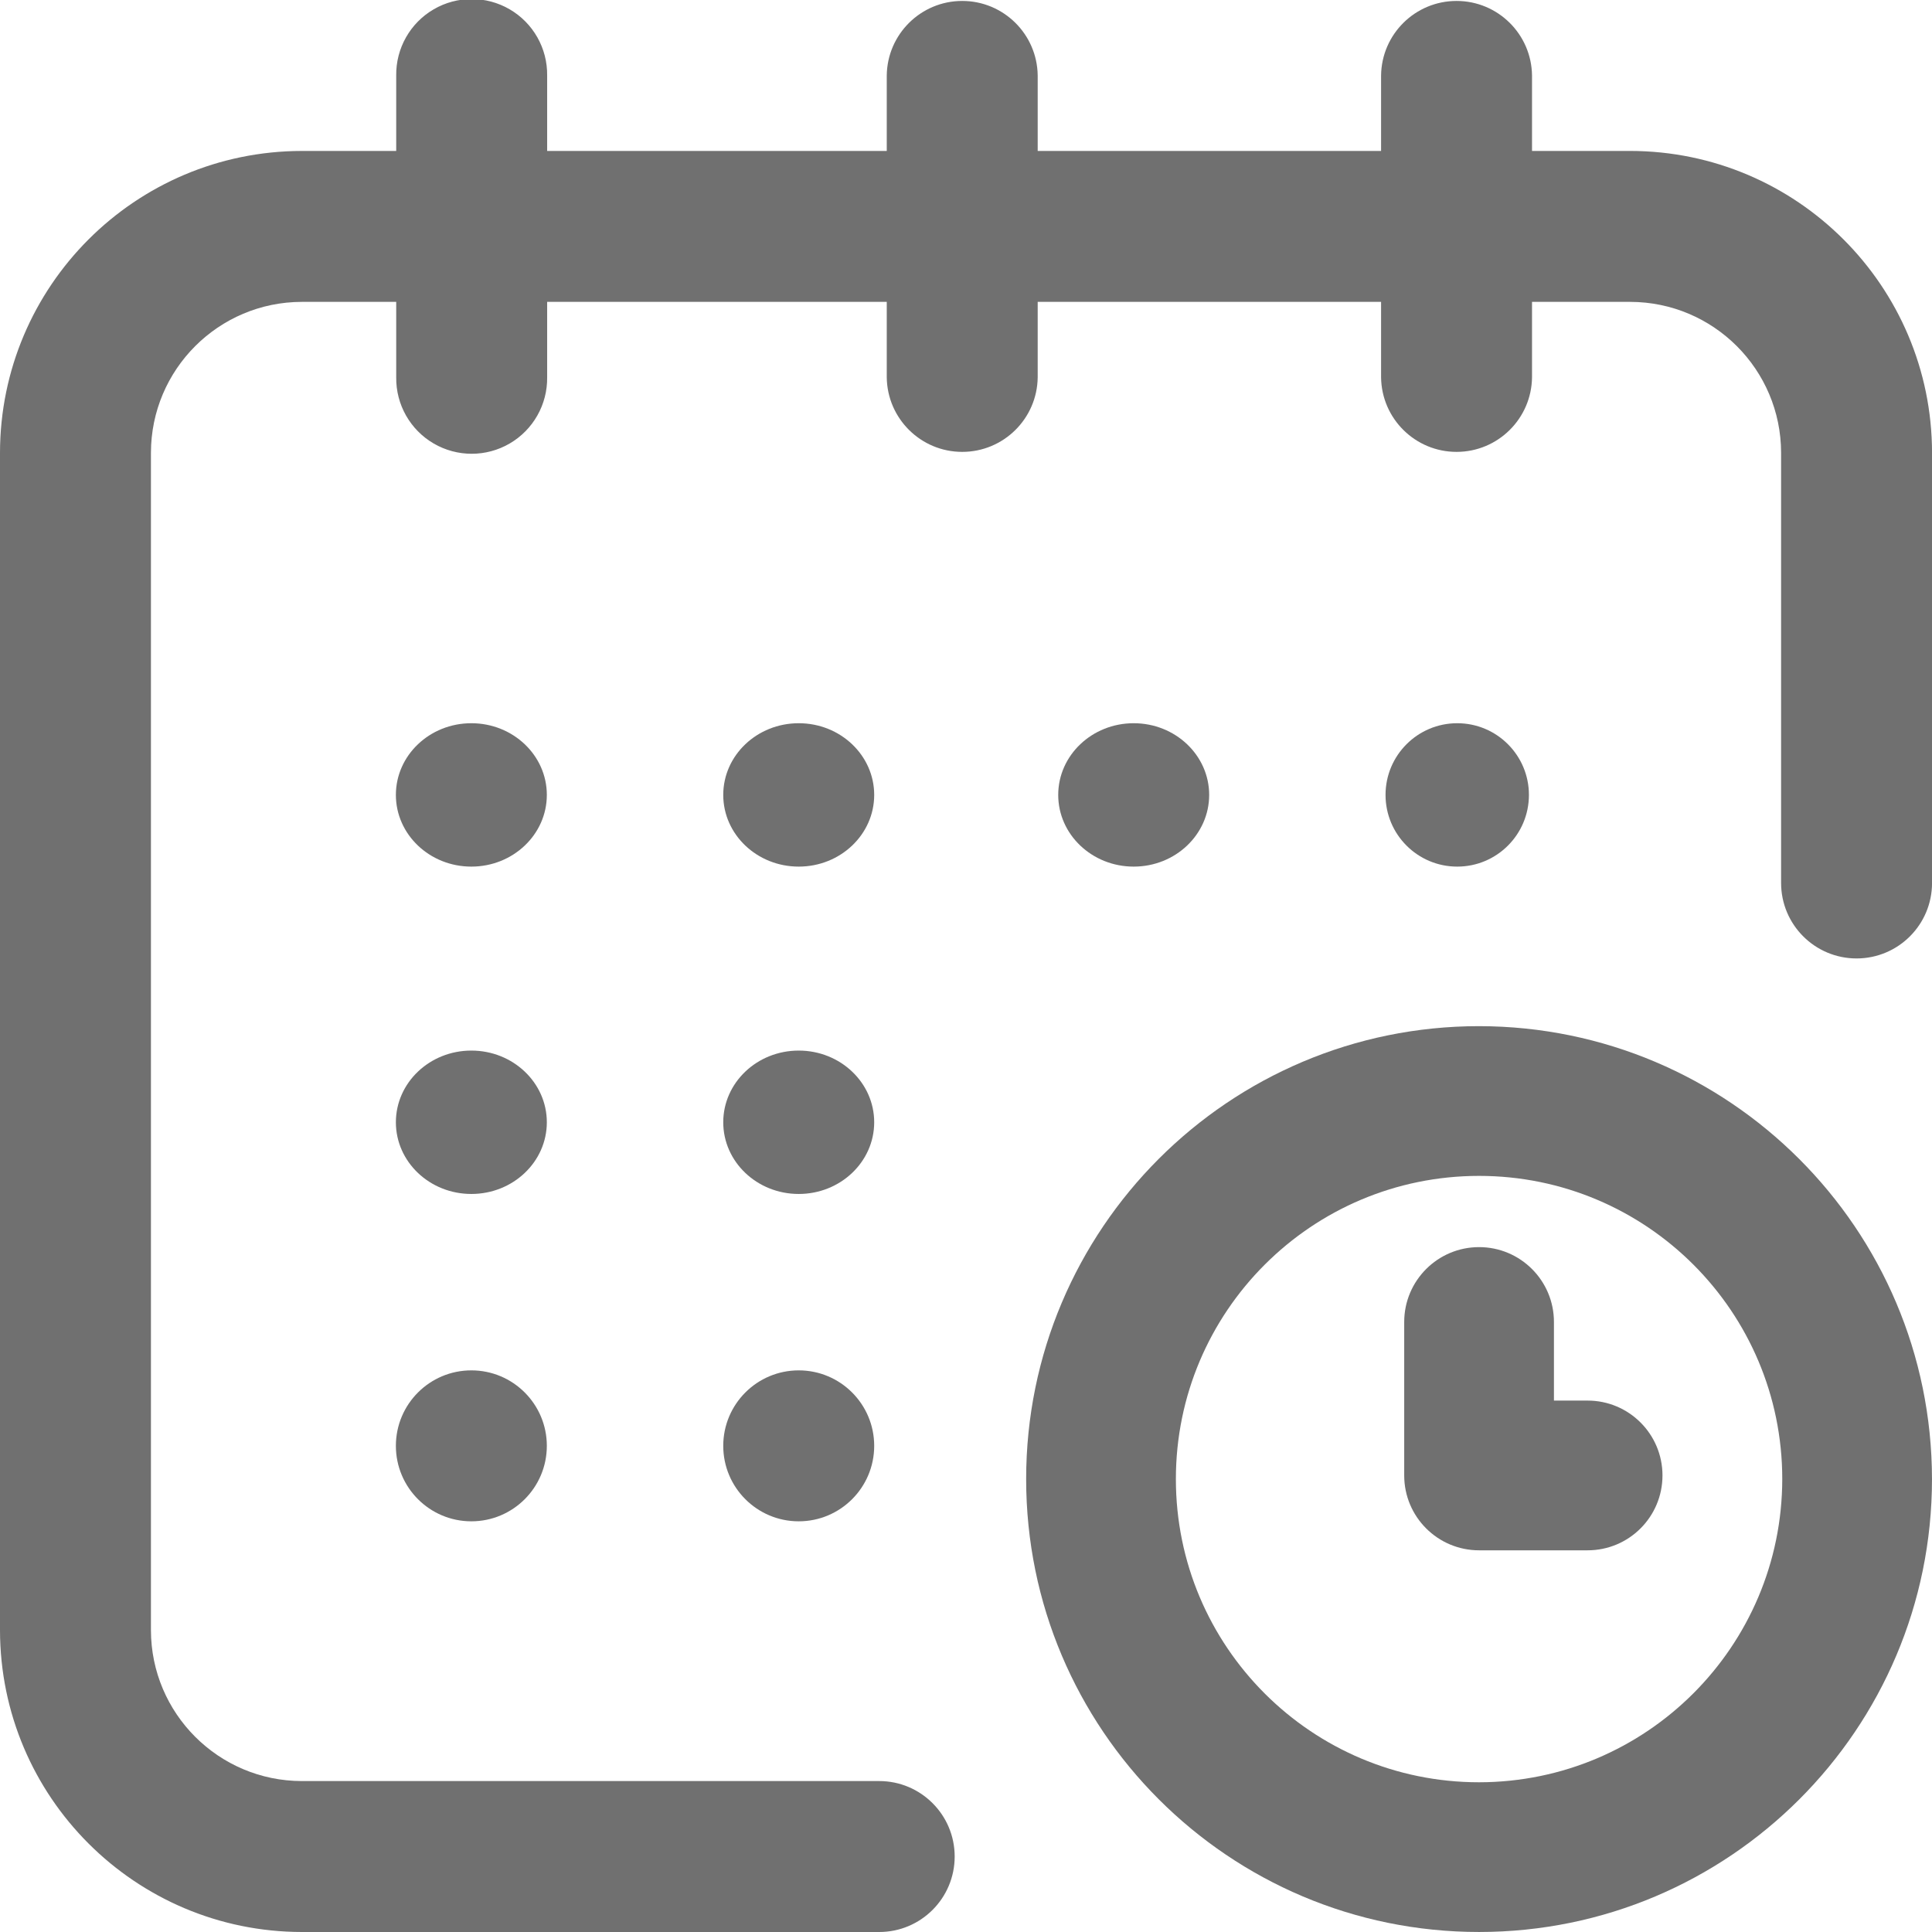
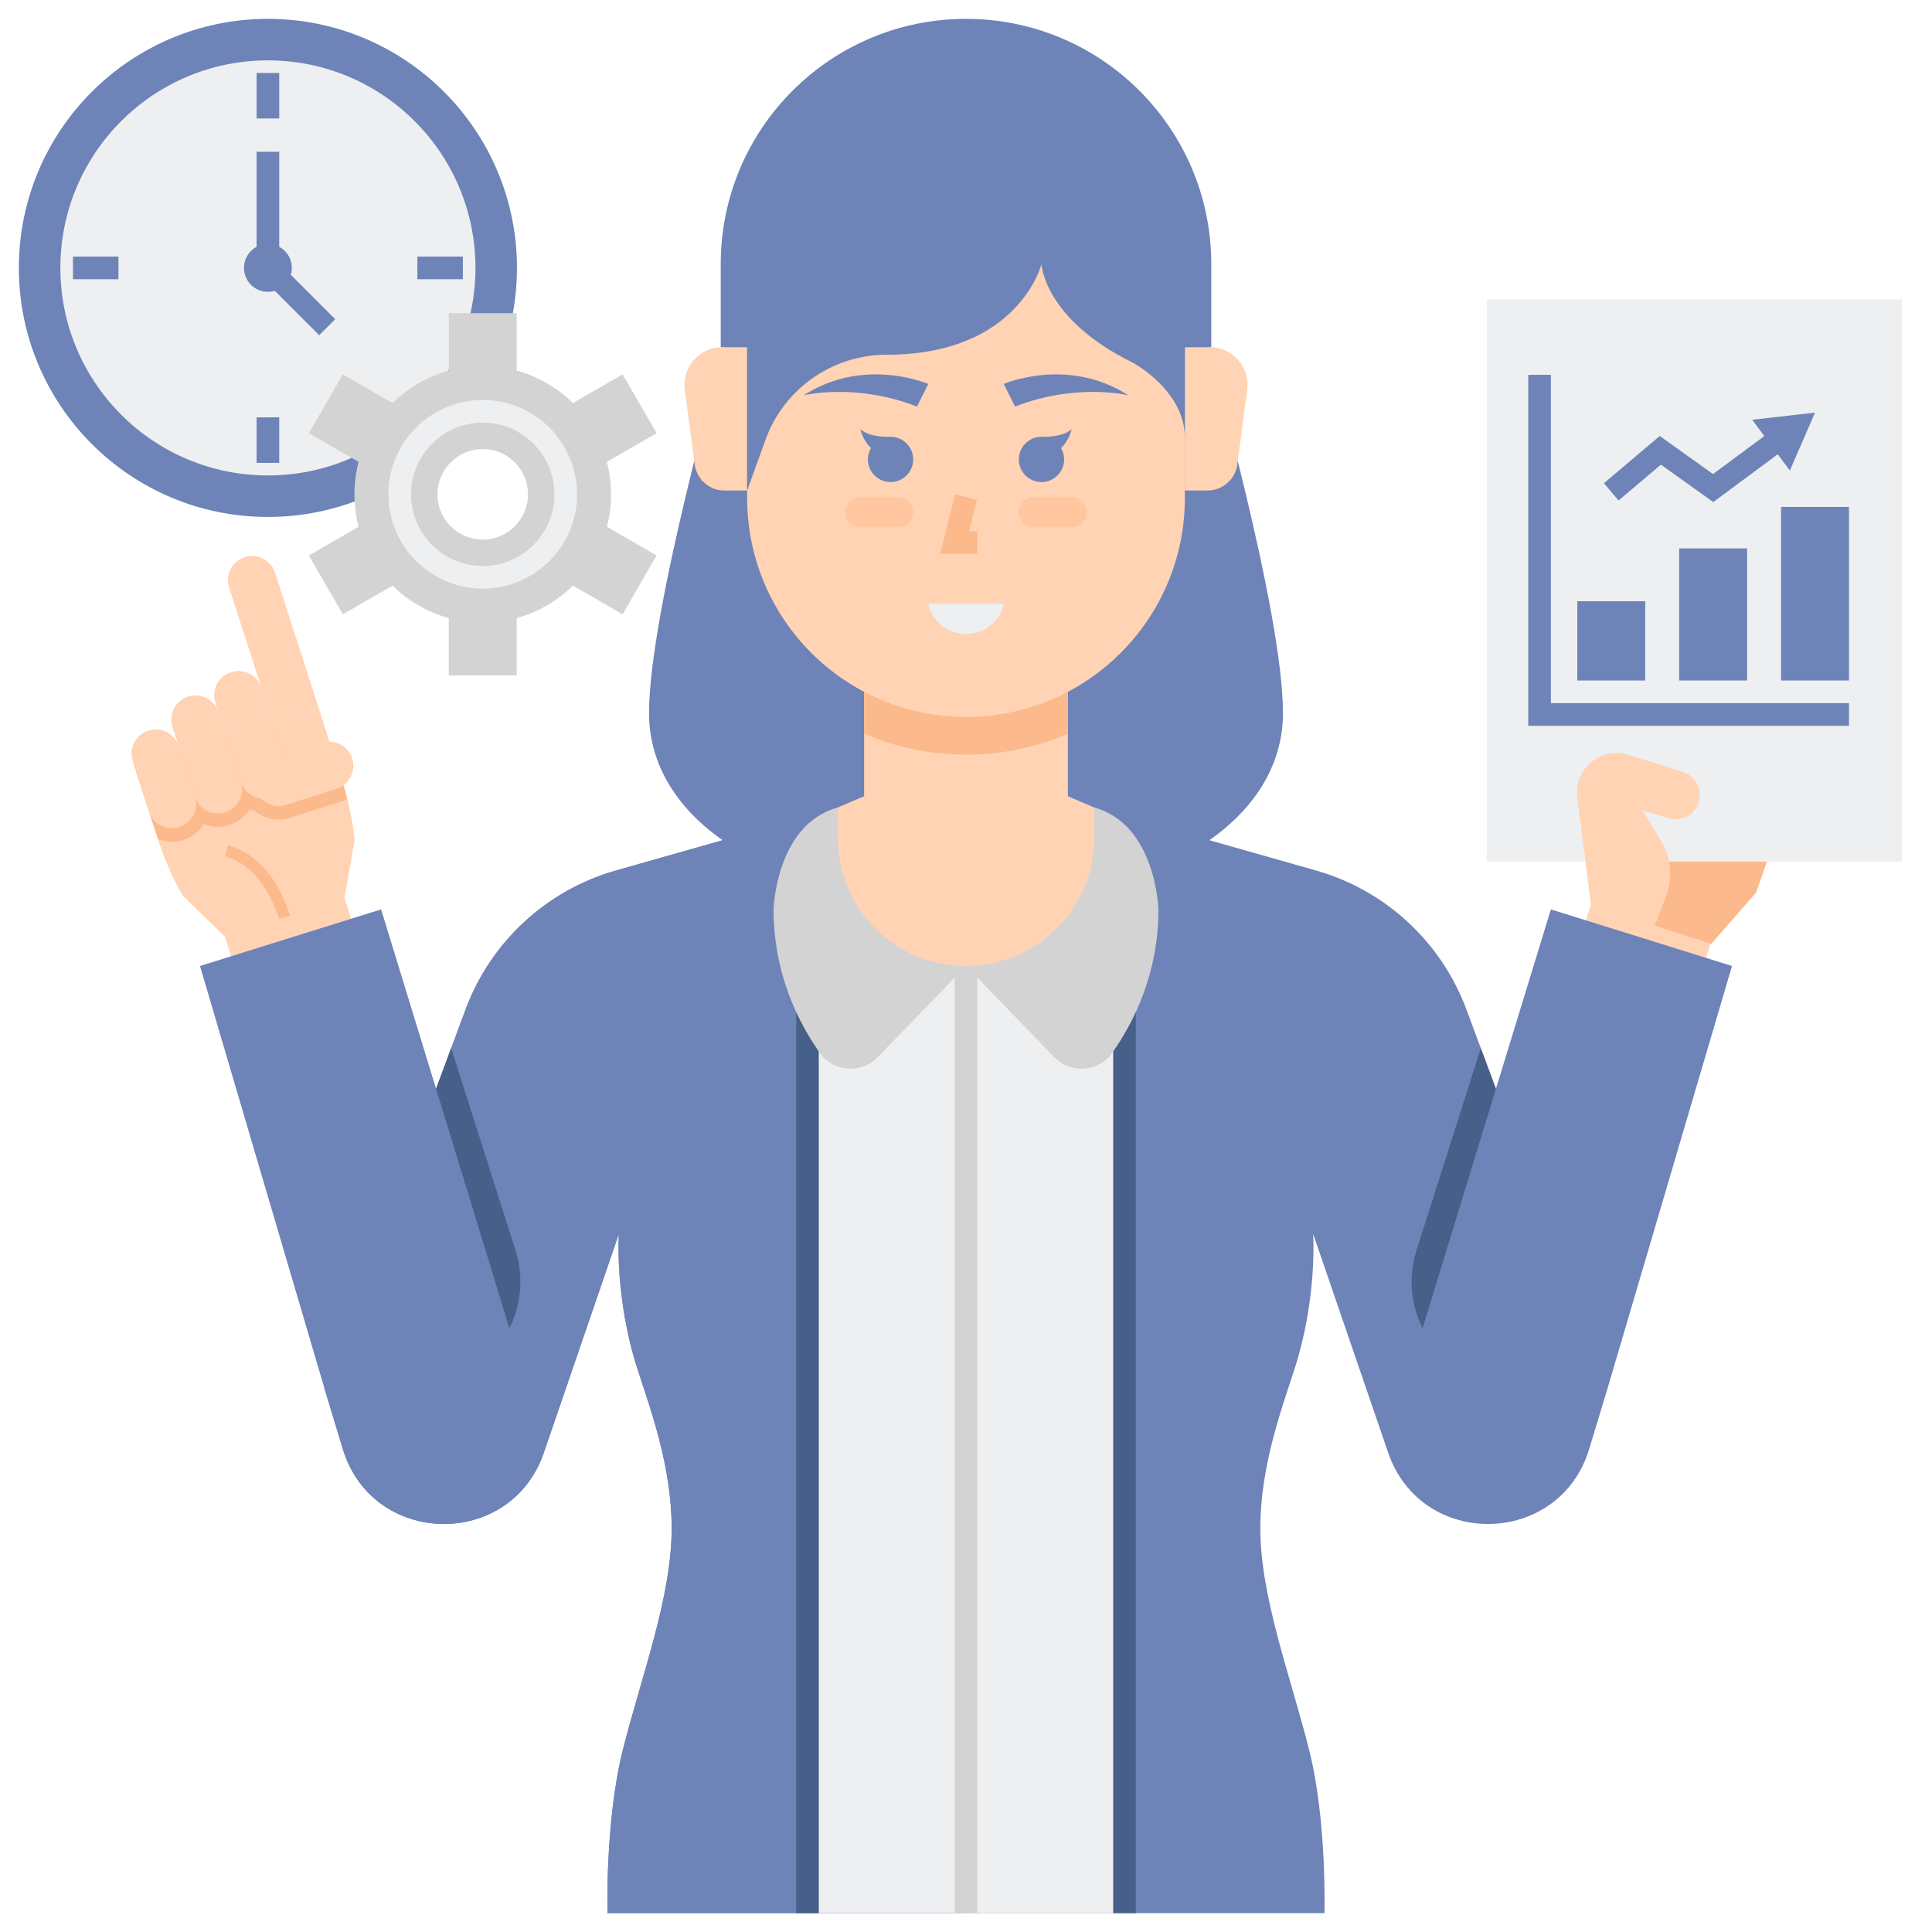
- <svg xmlns="http://www.w3.org/2000/svg" width="163.034" height="163.034" viewBox="0 0 163.034 163.034">
-   <circle cx="6.05" cy="6.05" r="6.05" transform="translate(116.92 61.03)" fill="#707070" />
-   <path d="M137.56,12.737h-8.279V6.369a6.369,6.369,0,0,0-12.737,0v6.369H87.567V6.369a6.369,6.369,0,0,0-12.737,0v6.369H46.172V6.369a6.369,6.369,0,1,0-12.737,0v6.369H25.474A25.5,25.5,0,0,0,0,38.211V137.56a25.5,25.5,0,0,0,25.474,25.474H74.193a6.368,6.368,0,1,0,0-12.737H25.474A12.751,12.751,0,0,1,12.737,137.56V38.211A12.751,12.751,0,0,1,25.474,25.474h7.961v6.369a6.369,6.369,0,1,0,12.737,0V25.474H74.83v6.369a6.369,6.369,0,0,0,12.737,0V25.474h28.977v6.369a6.369,6.369,0,0,0,12.737,0V25.474h8.279A12.751,12.751,0,0,1,150.3,38.211v36.3a6.368,6.368,0,0,0,12.737,0v-36.3A25.5,25.5,0,0,0,137.56,12.737Z" fill="#707070" />
-   <path d="M308.22,270a38.22,38.22,0,1,0,38.22,38.22A38.263,38.263,0,0,0,308.22,270Zm0,63.806a25.585,25.585,0,1,1,25.585-25.585A25.614,25.614,0,0,1,308.22,333.806Z" transform="translate(-183.407 -183.407)" fill="#707070" />
-   <path d="M386.478,342.951h-2.843v-6.633a6.317,6.317,0,1,0-12.635,0v12.951a6.317,6.317,0,0,0,6.317,6.317h9.16a6.317,6.317,0,0,0,0-12.635Z" transform="translate(-252.504 -224.761)" fill="#707070" />
-   <ellipse cx="6.369" cy="6.05" rx="6.369" ry="6.05" transform="translate(89.299 61.03)" fill="#707070" />
-   <ellipse cx="6.369" cy="6.05" rx="6.369" ry="6.05" transform="translate(61.032 88.654)" fill="#707070" />
-   <ellipse cx="6.369" cy="6.05" rx="6.369" ry="6.05" transform="translate(33.407 61.03)" fill="#707070" />
-   <ellipse cx="6.369" cy="6.05" rx="6.369" ry="6.05" transform="translate(33.407 88.654)" fill="#707070" />
-   <circle cx="6.369" cy="6.369" r="6.369" transform="translate(33.407 115.64)" fill="#707070" />
-   <circle cx="6.369" cy="6.369" r="6.369" transform="translate(61.032 115.64)" fill="#707070" />
-   <ellipse cx="6.369" cy="6.05" rx="6.369" ry="6.05" transform="translate(61.032 61.03)" fill="#707070" />
+ <svg xmlns="http://www.w3.org/2000/svg" id="Layer_1" enable-background="new 0 0 512 512" height="512" viewBox="0 0 512 512" width="512">
+   <path d="m319.984 92s20.016 69.667 20.016 97-30.333 50-84 50-84-22.667-84-50 20.016-97 20.016-97z" fill="#6e83b7" />
+   <path d="m428.633 189.397-9.252 32.543 2.341 18.074 31.714 10.208 11.947-13.683 11.206-31.923z" fill="#fcb98b" />
+   <path d="m425.38 237.349h18.677v33.316h-18.677z" fill="#ffd3b3" transform="matrix(.306 -.952 .952 .306 59.739 589.998)" />
+   <path d="m394 79.341h110v149h-110z" fill="#edeff1" />
+   <path d="m445.957 204.587-14.359-4.544c-5.51-1.744-11.393 1.293-13.164 6.794-.474 1.473-.617 3.032-.418 4.566l3.706 28.612 16.768 5.397 2.98-7.721c1.909-4.946 1.399-10.499-1.379-15.014l-4.911-7.982 6.944 2.147c3.36 1.039 6.93-.819 8.008-4.167 1.09-3.387-.783-7.015-4.175-8.088z" fill="#ffd3b3" />
+   <g fill="#6e83b7">
+     <path d="m490 192.341h-85v-93h6v87h79z" />
+     <path d="m418 159.341h18v21h-18z" />
+     <path d="m445 145.341h18v35h-18z" />
+     <path d="m472 134.341h18v46h-18z" />
+     <path d="m454.032 133.051-13.876-9.912-11.218 9.492-3.876-4.58 14.782-12.508 14.124 10.088 15.558-11.526 3.573 4.823z" />
+     <path d="m474.329 124.707 6.671-15.366-16.644 1.903z" />
+   </g>
+   <path d="m91.278 238.014 2.713-15.451c-.578-5.297-1.692-10.522-3.325-15.596l-6.299-19.569-48.731 15.685 6.311 19.576c1.633 5.065 3.775 9.953 6.393 14.586l11.224 10.978 5.722 17.777 31.714-10.207z" fill="#ffd3b3" />
+   <path d="m76.493 204.705 12.19-3.897 1.982 6.159c.502 1.559.937 3.137 1.341 4.723-.54.294-1.111.548-1.718.743l-13.364 4.301c-3.362 1.082-6.881.27-9.418-1.831-.447-.114-.887-.251-1.313-.425-1.204 1.916-3.058 3.437-5.376 4.183s-4.711.592-6.807-.262c-1.204 1.916-3.059 3.437-5.376 4.183-2.313.744-4.702.593-6.795-.256l-6.204-19.245 36.548-11.763z" fill="#fcb98b" />
+   <path d="m72.184 191.318 12.183-3.921-11.474-35.647c-1.075-3.34-4.654-5.177-7.995-4.102l-.087.028c-3.34 1.075-5.177 4.654-4.102 7.995z" fill="#ffd3b3" />
+   <path d="m71.863 211.355.087-.028c3.34-1.075 5.177-4.654 4.102-7.995l-6.791-21.1c-1.075-3.34-4.654-5.177-7.995-4.102l-.086.028c-3.34 1.075-5.177 4.654-4.102 7.995l6.791 21.1c1.074 3.34 4.653 5.177 7.994 4.102z" fill="#ffd3b3" />
+   <path d="m93.325 200.981c-1.083-3.364-4.688-5.214-8.052-4.131l-13.364 4.301c-3.364 1.083-5.214 4.688-4.131 8.052 1.083 3.364 4.688 5.214 8.052 4.131l13.364-4.301c3.364-1.083 5.213-4.688 4.131-8.052z" fill="#ffd3b3" />
+   <path d="m59.68 215.276.086-.028c3.34-1.075 5.177-4.654 4.102-7.995l-5.97-18.55c-1.075-3.34-4.654-5.177-7.995-4.102l-.086.028c-3.34 1.075-5.177 4.654-4.102 7.995l5.97 18.55c1.075 3.34 4.654 5.177 7.995 4.102z" fill="#ffd3b3" />
+   <path d="m47.497 219.197.087-.028c3.34-1.075 5.177-4.654 4.102-7.995l-4.329-13.45c-1.075-3.34-4.654-5.177-7.995-4.102l-.087.028c-3.34 1.075-5.177 4.654-4.102 7.995l4.329 13.45c1.075 3.341 4.655 5.177 7.995 4.102z" fill="#ffd3b3" />
+   <path d="m73.973 243.51c-.038-.139-3.878-13.88-14.294-16.549l.744-2.906c12.125 3.106 16.276 18.039 16.447 18.674z" fill="#fcb98b" />
+   <circle cx="71" cy="71" fill="#6e83b7" r="66" />
+   <circle cx="71" cy="71" fill="#edeff1" r="55" />
+   <path d="m68 19.333h6v12.062h-6z" fill="#6e83b7" />
+   <path d="m110.605 68h12.061v6h-12.061z" fill="#6e83b7" />
+   <path d="m68 110.605h6v12.062h-6z" fill="#6e83b7" />
+   <path d="m19.333 68h12.061v6h-12.061z" fill="#6e83b7" />
+   <path d="m84.594 88.836-16.594-16.594v-32.014h6v29.53l14.836 14.836z" fill="#6e83b7" />
+   <circle cx="71" cy="71" fill="#6e83b7" r="6.34" />
+   <path d="m161.931 131c0-2.973-.384-5.854-1.1-8.603l13.169-7.603-9-15.588-13.178 7.608c-4.086-4.036-9.189-7.04-14.891-8.602v-15.212h-18v15.213c-5.701 1.562-10.805 4.565-14.891 8.602l-13.178-7.608-9 15.588 13.169 7.604c-.716 2.748-1.1 5.63-1.1 8.603s.384 5.854 1.1 8.603l-13.17 7.604 9 15.588 13.179-7.608c4.086 4.036 9.189 7.04 14.891 8.602v15.209h18v-15.213c5.701-1.562 10.805-4.565 14.891-8.602l13.178 7.609 9-15.588-13.17-7.604c.717-2.748 1.101-5.629 1.101-8.602zm-34 12c-6.627 0-12-5.373-12-12s5.373-12 12-12 12 5.373 12 12-5.373 12-12 12z" fill="#d3d3d3" />
+   <path d="m127.931 156c-13.785 0-25-11.215-25-25s11.215-25 25-25 25 11.215 25 25-11.215 25-25 25zm0-44c-10.477 0-19 8.523-19 19s8.523 19 19 19 19-8.523 19-19-8.524-19-19-19z" fill="#edeff1" />
+   <path d="m411 241-14.564 47.547-7.837-21.061c-6.663-17.908-21.457-31.571-39.837-36.792l-58.762-16.694h-34-34l-58.763 16.694c-18.38 5.221-33.174 18.884-39.837 36.792l-7.837 21.061-14.563-47.547-48 15 33 112 4.847 15.994c7.882 26.01 44.469 26.67 53.283.961l19.87-57.955s-1.167 17 5 36c3.468 10.685 9 25.721 9 42 0 18.372-8.101 39.404-13 59-4.667 18.667-4 43-4 43h95 95s.667-24.333-4-43c-4.899-19.596-13-40.628-13-59 0-16.279 5.532-31.315 9-42 6.167-19 5-36 5-36l19.87 57.955c8.815 25.709 45.401 25.049 53.283-.961l4.847-15.994 33-112z" fill="#6e83b7" />
+   <path d="m295 257h6v250h-6z" fill="#466089" />
+   <path d="m161 507h95v-293h-34l-58.763 16.694c-18.38 5.221-33.173 18.885-39.837 36.792l-37.4 100.514 4.847 15.994c7.882 26.01 44.469 26.67 53.283.961l19.87-57.955s-1.167 17 5 36c3.468 10.684 9 25.721 9 42 0 18.372-8.101 39.405-13 59-4.667 18.667-4 43-4 43z" fill="#6e83b7" />
+   <path d="m211 257h6v250h-6z" fill="#466089" />
+   <path d="m217 275v232h39v-293h-34z" fill="#edeff1" />
+   <path d="m295 275v232h-39v-293h34z" fill="#edeff1" />
+   <path d="m253 256h6v251h-6z" fill="#d3d3d3" />
+   <path d="m222 214h34v42l-23.419 24.175c-4.333 4.472-11.694 3.97-15.295-1.11-5.632-7.945-12.286-20.954-12.286-38.065 0 0 .625-22.5 17-27z" fill="#d3d3d3" />
+   <path d="m290 214h-34v42l23.419 24.175c4.333 4.472 11.694 3.97 15.295-1.11 5.632-7.945 12.286-20.954 12.286-38.065 0 0-.625-22.5-17-27z" fill="#d3d3d3" />
+   <path d="m136.61 331.346-17.042-53.56-4.004 10.761 19.436 63.453c3.206-6.412 3.784-13.822 1.61-20.654z" fill="#466089" />
+   <path d="m290 222v-8l-7-3v-30h-54v30l-7 3v8c0 18.778 15.222 34 34 34 18.778 0 34-15.222 34-34z" fill="#ffd3b3" />
+   <path d="m314 92h6.598c6.041 0 10.703 5.315 9.915 11.305l-2.597 19.739c-.524 3.981-3.917 6.956-7.932 6.956h-5.984z" fill="#ffd3b3" />
+   <path d="m198 92h-6.598c-6.041 0-10.703 5.315-9.915 11.305l2.597 19.739c.524 3.981 3.917 6.956 7.932 6.956h5.984z" fill="#ffd3b3" />
+   <path d="m229 194.396c8.282 3.598 17.41 5.604 27 5.604s18.718-2.006 27-5.604v-13.396h-54z" fill="#fcb98b" />
+   <path d="m314 132c0 32.033-25.967 58-58 58s-58-25.967-58-58v-76h116z" fill="#ffd3b3" />
+   <path d="m314 92h7v-22c0-35.898-29.101-65-65-65-35.898 0-65 29.101-65 65v22h7v38l4.849-13.427c4.891-13.546 17.749-22.573 32.151-22.573 35 0 41-24 41-24s.667 14.5 24 26c0 0 14 7.333 14 20z" fill="#6e83b7" />
+   <path d="m375.39 331.346 17.042-53.56 4.004 10.761-19.436 63.453c-3.206-6.412-3.784-13.822-1.61-20.654z" fill="#466089" />
+   <path d="m259 146.749h-9.842l3.931-15.728 5.821 1.456-2.068 8.272h2.158z" fill="#fcb98b" />
+   <path d="m266 101.749s16.939-7.347 33 3c0 0-13.75-3.375-30 3z" fill="#6e83b7" />
+   <path d="m246 101.749s-16.939-7.347-33 3c0 0 13.75-3.375 30 3z" fill="#6e83b7" />
+   <path d="m284 139.749h-10c-2.209 0-4-1.791-4-4 0-2.209 1.791-4 4-4h10c2.209 0 4 1.791 4 4 0 2.209-1.791 4-4 4z" fill="#ffc69f" />
+   <path d="m228 139.749h10c2.209 0 4-1.791 4-4 0-2.209-1.791-4-4-4h-10c-2.209 0-4 1.791-4 4 0 2.209 1.791 4 4 4z" fill="#ffc69f" />
+   <path d="m236 115.749c-.022 0-.044.003-.067.003-.62.028-5.516.18-7.933-2.003 0 0 .619 2.919 2.817 4.987-.516.886-.817 1.913-.817 3.013 0 3.314 2.686 6 6 6s6-2.686 6-6-2.686-6-6-6z" fill="#6e83b7" />
+   <path d="m276 115.749c.022 0 .044.003.067.003.62.028 5.516.18 7.933-2.003 0 0-.619 2.919-2.817 4.987.516.886.817 1.913.817 3.013 0 3.314-2.686 6-6 6s-6-2.686-6-6 2.686-6 6-6z" fill="#6e83b7" />
+   <path d="m246 160h20l-.106.425c-1.113 4.452-5.113 7.575-9.701 7.575h-.384c-4.589 0-8.589-3.123-9.701-7.575z" fill="#edeff1" />
</svg>
